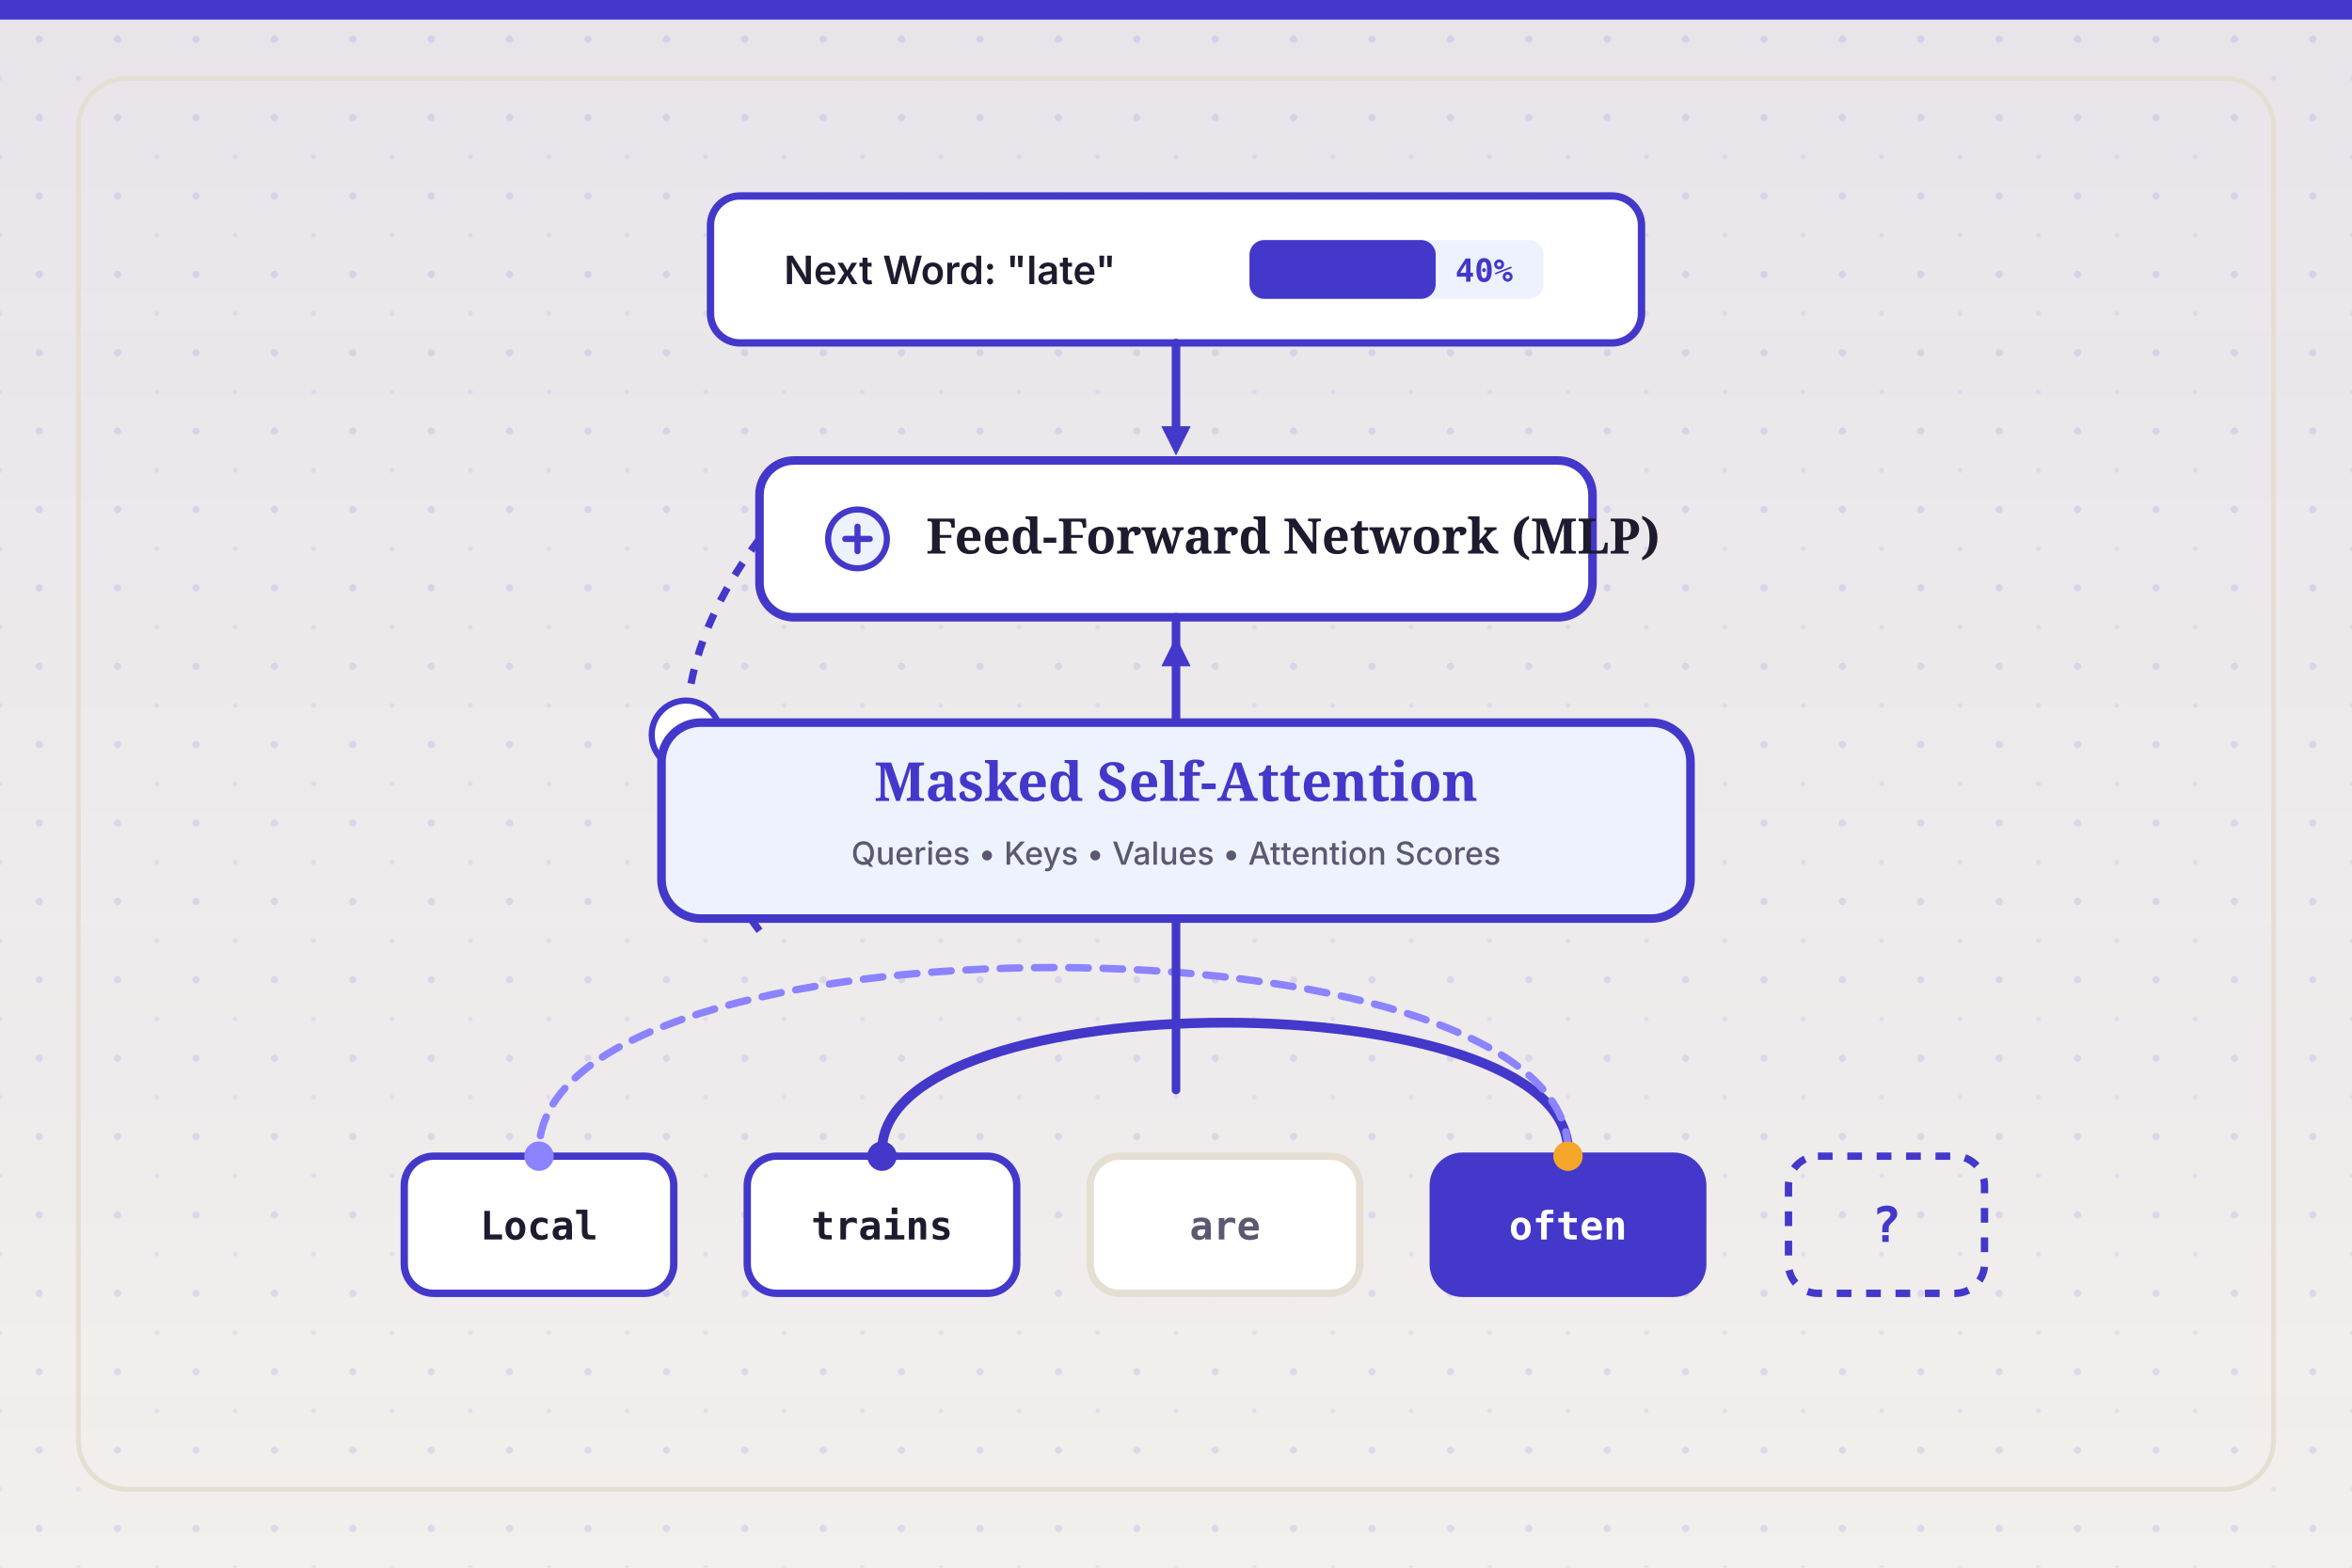
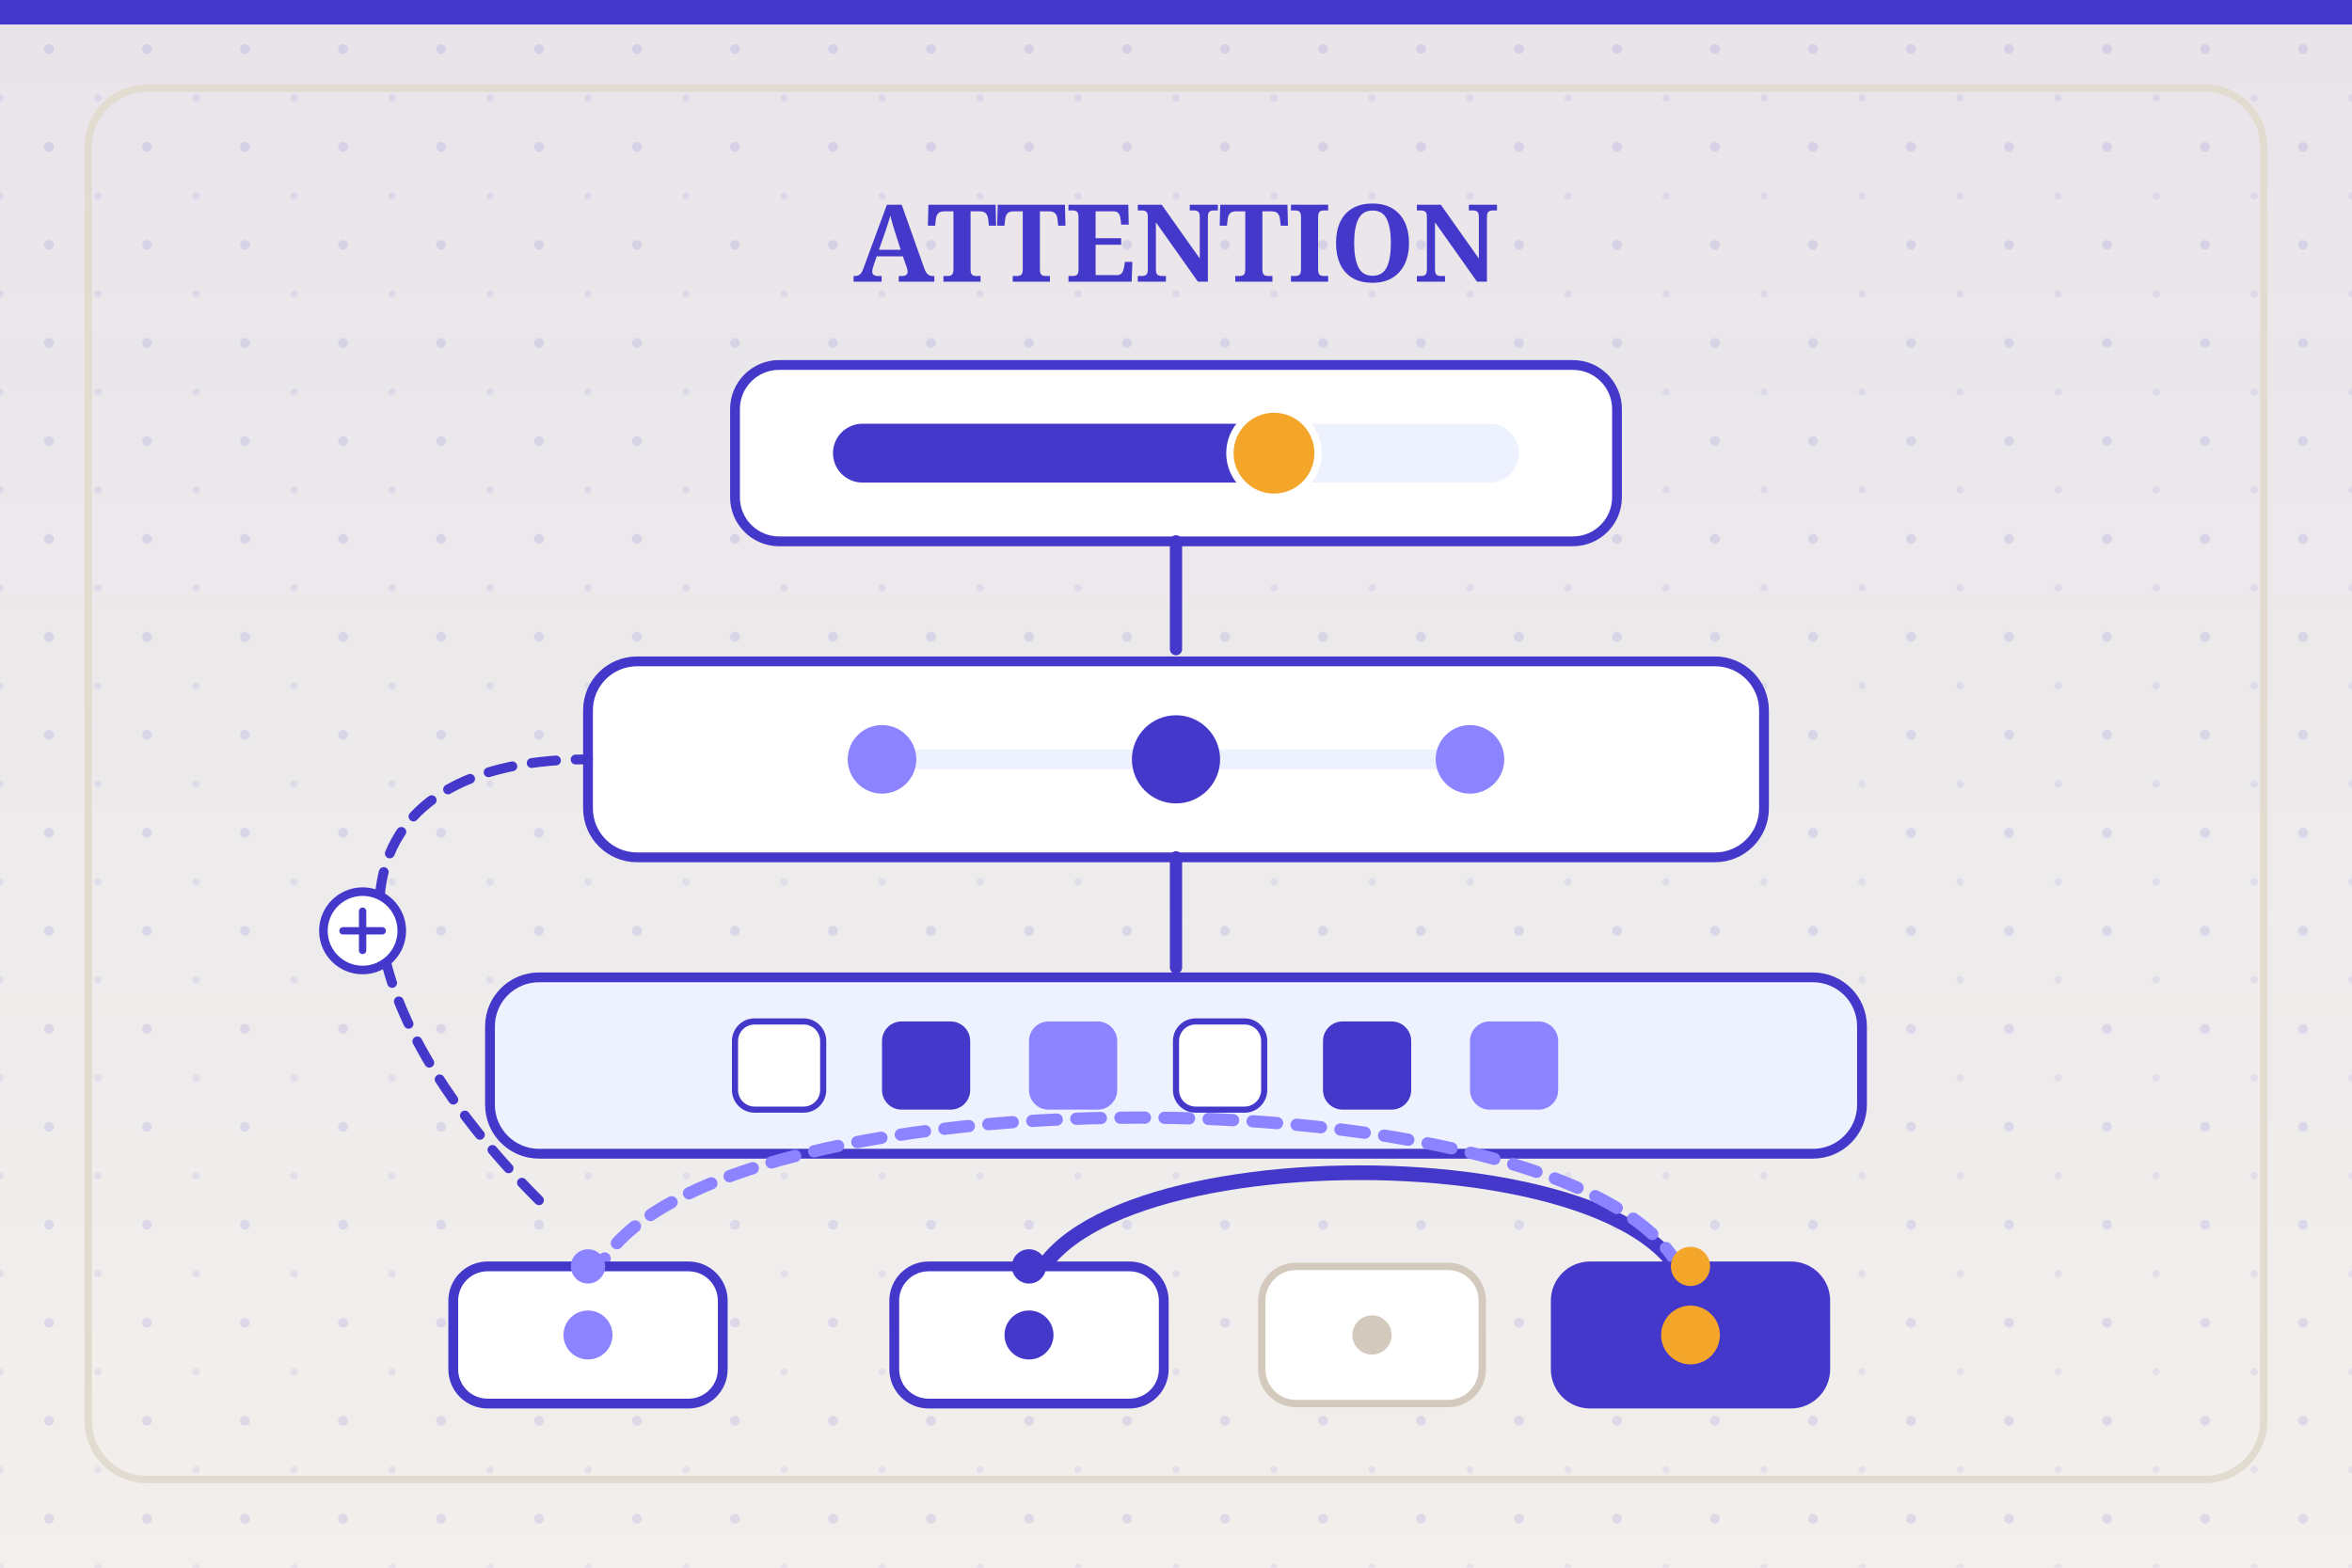
<svg xmlns="http://www.w3.org/2000/svg" viewBox="0 0 960 640" width="960" height="640" role="img" aria-label="Transformer architecture showing tokens and attention arcs connecting words">
  <defs>
-     <pattern id="tr-dots" width="32" height="32" patternUnits="userSpaceOnUse">
-       <circle cx="16" cy="16" r="1.5" fill="#4338CA" opacity="0.12" />
-       <circle cx="0" cy="0" r="1" fill="#4338CA" opacity="0.08" />
-       <circle cx="32" cy="0" r="1" fill="#4338CA" opacity="0.08" />
-       <circle cx="0" cy="32" r="1" fill="#4338CA" opacity="0.08" />
-       <circle cx="32" cy="32" r="1" fill="#4338CA" opacity="0.08" />
+     <pattern id="tr-dots" width="40" height="40" patternUnits="userSpaceOnUse">
+       <circle cx="20" cy="20" r="2" fill="#4338CA" opacity="0.12" />
+       <circle cx="0" cy="0" r="1.5" fill="#4338CA" opacity="0.08" />
+       <circle cx="40" cy="0" r="1.5" fill="#4338CA" opacity="0.08" />
+       <circle cx="0" cy="40" r="1.5" fill="#4338CA" opacity="0.08" />
+       <circle cx="40" cy="40" r="1.5" fill="#4338CA" opacity="0.08" />
    </pattern>
    <linearGradient id="tr-glow" x1="0" y1="0" x2="0" y2="1">
      <stop offset="0%" stop-color="#4338CA" stop-opacity="0.08" />
      <stop offset="100%" stop-color="#4338CA" stop-opacity="0.02" />
    </linearGradient>
  </defs>
  <rect width="960" height="640" fill="#F6F3ED" />
  <rect width="960" height="640" fill="url(#tr-glow)" />
  <rect width="960" height="640" fill="url(#tr-dots)" />
-   <rect x="32" y="32" width="896" height="576" rx="20" fill="none" stroke="#E5DFD3" stroke-width="2" />
-   <g transform="translate(480, 110)">
-     <rect x="-190" y="-30" width="380" height="60" rx="12" fill="#FFFFFF" stroke="#4338CA" stroke-width="3" />
-     <text x="-160" y="6" font-family="Inter, sans-serif" font-size="16" font-weight="600" fill="#1E1B2E">Next Word: "late"</text>
-     <rect x="30" y="-12" width="120" height="24" rx="6" fill="#EEF2FF" />
-     <rect x="30" y="-12" width="76" height="24" rx="6" fill="#4338CA" />
-     <text x="114" y="5" font-family="'JetBrains Mono', monospace" font-size="13" font-weight="600" fill="#4338CA">40%</text>
+   <rect x="0" y="0" width="960" height="10" fill="#4338CA" />
+   <rect x="36" y="36" width="888" height="568" rx="24" fill="none" stroke="#E2DBD0" stroke-width="3" />
+   <text x="480" y="115" font-family="Fraunces, ui-serif, Georgia, serif" font-size="44" font-weight="600" fill="#4338CA" text-anchor="middle" letter-spacing="-0.01em">ATTENTION</text>
+   <g transform="translate(480, 185)">
+     <rect x="-180" y="-36" width="360" height="72" rx="18" fill="#FFFFFF" stroke="#4338CA" stroke-width="4" />
+     <rect x="-140" y="-12" width="280" height="24" rx="12" fill="#EEF2FF" />
+     <rect x="-140" y="-12" width="180" height="24" rx="12" fill="#4338CA" />
+     <circle cx="40" cy="0" r="18" fill="#F4A62A" stroke="#FFFFFF" stroke-width="3" />
  </g>
-   <line x1="480" y1="140" x2="480" y2="180" stroke="#4338CA" stroke-width="3.5" stroke-linecap="round" />
-   <polygon points="480,186 474,174 486,174" fill="#4338CA" />
-   <g transform="translate(480, 220)">
-     <rect x="-170" y="-32" width="340" height="64" rx="14" fill="#FFFFFF" stroke="#4338CA" stroke-width="3.5" />
-     <circle cx="-130" cy="0" r="12" fill="#EEF2FF" stroke="#4338CA" stroke-width="2.5" />
-     <path d="M-135 0 L-125 0 M-130 -5 L-130 5" stroke="#4338CA" stroke-width="2.5" stroke-linecap="round" />
-     <text x="-102" y="6" font-family="Fraunces, serif" font-size="20" font-weight="600" fill="#1E1B2E">Feed-Forward Network (MLP)</text>
+   <line x1="480" y1="221" x2="480" y2="265" stroke="#4338CA" stroke-width="5" stroke-linecap="round" />
+   <g transform="translate(480, 310)">
+     <rect x="-240" y="-40" width="480" height="80" rx="20" fill="#FFFFFF" stroke="#4338CA" stroke-width="4" />
+     <line x1="-120" y1="0" x2="120" y2="0" stroke="#EEF2FF" stroke-width="8" stroke-linecap="round" />
+     <circle cx="-120" cy="0" r="14" fill="#8B83FF" />
+     <circle cx="0" cy="0" r="18" fill="#4338CA" />
+     <circle cx="120" cy="0" r="14" fill="#8B83FF" />
  </g>
-   <path d="M 310 380 Q 250 300 310 220" fill="none" stroke="#4338CA" stroke-width="3" stroke-dasharray="6,6" />
-   <circle cx="280" cy="300" r="14" fill="#FFFFFF" stroke="#4338CA" stroke-width="2.5" />
-   <text x="280" y="304" font-family="Inter, sans-serif" font-size="12" font-weight="700" fill="#4338CA" text-anchor="middle">+</text>
-   <line x1="480" y1="252" x2="480" y2="295" stroke="#4338CA" stroke-width="3.5" stroke-linecap="round" />
-   <polygon points="480,260 474,272 486,272" fill="#4338CA" />
-   <g transform="translate(480, 335)">
-     <rect x="-210" y="-40" width="420" height="80" rx="16" fill="#EEF2FF" stroke="#4338CA" stroke-width="3.5" />
-     <text x="0" y="-8" font-family="Fraunces, serif" font-size="22" font-weight="600" fill="#4338CA" text-anchor="middle">Masked Self-Attention</text>
-     <text x="0" y="18" font-family="Inter, sans-serif" font-size="13" font-weight="500" fill="#5B5870" text-anchor="middle">Queries • Keys • Values • Attention Scores</text>
+   <path d="M 220 490 C 130 400, 130 310, 240 310" fill="none" stroke="#4338CA" stroke-width="4" stroke-dasharray="10,8" stroke-linecap="round" />
+   <circle cx="148" cy="380" r="16" fill="#FFFFFF" stroke="#4338CA" stroke-width="3.5" />
+   <path d="M 140 380 L 156 380 M 148 372 L 148 388" stroke="#4338CA" stroke-width="3" stroke-linecap="round" />
+   <line x1="480" y1="350" x2="480" y2="395" stroke="#4338CA" stroke-width="5" stroke-linecap="round" />
+   <g transform="translate(480, 435)">
+     <rect x="-280" y="-36" width="560" height="72" rx="20" fill="#EEF2FF" stroke="#4338CA" stroke-width="4" />
+     <rect x="-180" y="-18" width="36" height="36" rx="8" fill="#FFFFFF" stroke="#4338CA" stroke-width="2.5" />
+     <rect x="-120" y="-18" width="36" height="36" rx="8" fill="#4338CA" />
+     <rect x="-60" y="-18" width="36" height="36" rx="8" fill="#8B83FF" />
+     <rect x="0" y="-18" width="36" height="36" rx="8" fill="#FFFFFF" stroke="#4338CA" stroke-width="2.5" />
+     <rect x="60" y="-18" width="36" height="36" rx="8" fill="#4338CA" />
+     <rect x="120" y="-18" width="36" height="36" rx="8" fill="#8B83FF" />
  </g>
-   <path d="M 640 470 C 640 400, 360 400, 360 470" fill="none" stroke="#4338CA" stroke-width="4" stroke-linecap="round" />
-   <path d="M 640 470 C 640 370, 220 370, 220 470" fill="none" stroke="#8B83FF" stroke-width="3" stroke-linecap="round" stroke-dasharray="8,6" />
-   <line x1="480" y1="375" x2="480" y2="445" stroke="#4338CA" stroke-width="3.5" stroke-linecap="round" />
-   <g id="tokens" transform="translate(0, 500)">
-     <g transform="translate(220, 0)">
-       <rect x="-55" y="-28" width="110" height="56" rx="12" fill="#FFFFFF" stroke="#4338CA" stroke-width="3" />
-       <text x="0" y="6" font-family="'JetBrains Mono', monospace" font-size="16" font-weight="600" fill="#1E1B2E" text-anchor="middle">Local</text>
-       <circle cx="0" cy="-28" r="6" fill="#8B83FF" />
+   <path d="M 690 535 C 690 460, 420 460, 420 535" fill="none" stroke="#4338CA" stroke-width="6" stroke-linecap="round" />
+   <path d="M 690 535 C 690 430, 240 430, 240 535" fill="none" stroke="#8B83FF" stroke-width="5" stroke-dasharray="10,8" stroke-linecap="round" />
+   <g transform="translate(0, 545)">
+     <g transform="translate(240, 0)">
+       <rect x="-55" y="-28" width="110" height="56" rx="14" fill="#FFFFFF" stroke="#4338CA" stroke-width="4" />
+       <circle cx="0" cy="0" r="10" fill="#8B83FF" />
+       <circle cx="0" cy="-28" r="7" fill="#8B83FF" />
    </g>
-     <g transform="translate(360, 0)">
-       <rect x="-55" y="-28" width="110" height="56" rx="12" fill="#FFFFFF" stroke="#4338CA" stroke-width="3" />
-       <text x="0" y="6" font-family="'JetBrains Mono', monospace" font-size="16" font-weight="600" fill="#1E1B2E" text-anchor="middle">trains</text>
-       <circle cx="0" cy="-28" r="6" fill="#4338CA" />
+     <g transform="translate(420, 0)">
+       <rect x="-55" y="-28" width="110" height="56" rx="14" fill="#FFFFFF" stroke="#4338CA" stroke-width="4" />
+       <circle cx="0" cy="0" r="10" fill="#4338CA" />
+       <circle cx="0" cy="-28" r="7" fill="#4338CA" />
    </g>
-     <g transform="translate(500, 0)">
-       <rect x="-55" y="-28" width="110" height="56" rx="12" fill="#FFFFFF" stroke="#E5DFD3" stroke-width="3" />
-       <text x="0" y="6" font-family="'JetBrains Mono', monospace" font-size="16" font-weight="600" fill="#5B5870" text-anchor="middle">are</text>
+     <g transform="translate(560, 0)">
+       <rect x="-45" y="-28" width="90" height="56" rx="14" fill="#FFFFFF" stroke="#D3C9BC" stroke-width="3" />
+       <circle cx="0" cy="0" r="8" fill="#D3C9BC" />
    </g>
-     <g transform="translate(640, 0)">
-       <rect x="-55" y="-28" width="110" height="56" rx="12" fill="#4338CA" stroke="#4338CA" stroke-width="3" />
-       <text x="0" y="6" font-family="'JetBrains Mono', monospace" font-size="16" font-weight="600" fill="#FFFFFF" text-anchor="middle">often</text>
-       <circle cx="0" cy="-28" r="6" fill="#F4A62A" />
-     </g>
-     <g transform="translate(770, 0)">
-       <rect x="-40" y="-28" width="80" height="56" rx="12" fill="none" stroke="#4338CA" stroke-width="3" stroke-dasharray="6,6" />
-       <text x="0" y="7" font-family="'JetBrains Mono', monospace" font-size="20" font-weight="600" fill="#4338CA" text-anchor="middle">?</text>
+     <g transform="translate(690, 0)">
+       <rect x="-55" y="-28" width="110" height="56" rx="14" fill="#4338CA" stroke="#4338CA" stroke-width="4" />
+       <circle cx="0" cy="0" r="12" fill="#F4A62A" />
+       <circle cx="0" cy="-28" r="8" fill="#F4A62A" />
    </g>
  </g>
-   <rect x="0" y="0" width="960" height="8" fill="#4338CA" />
</svg>
